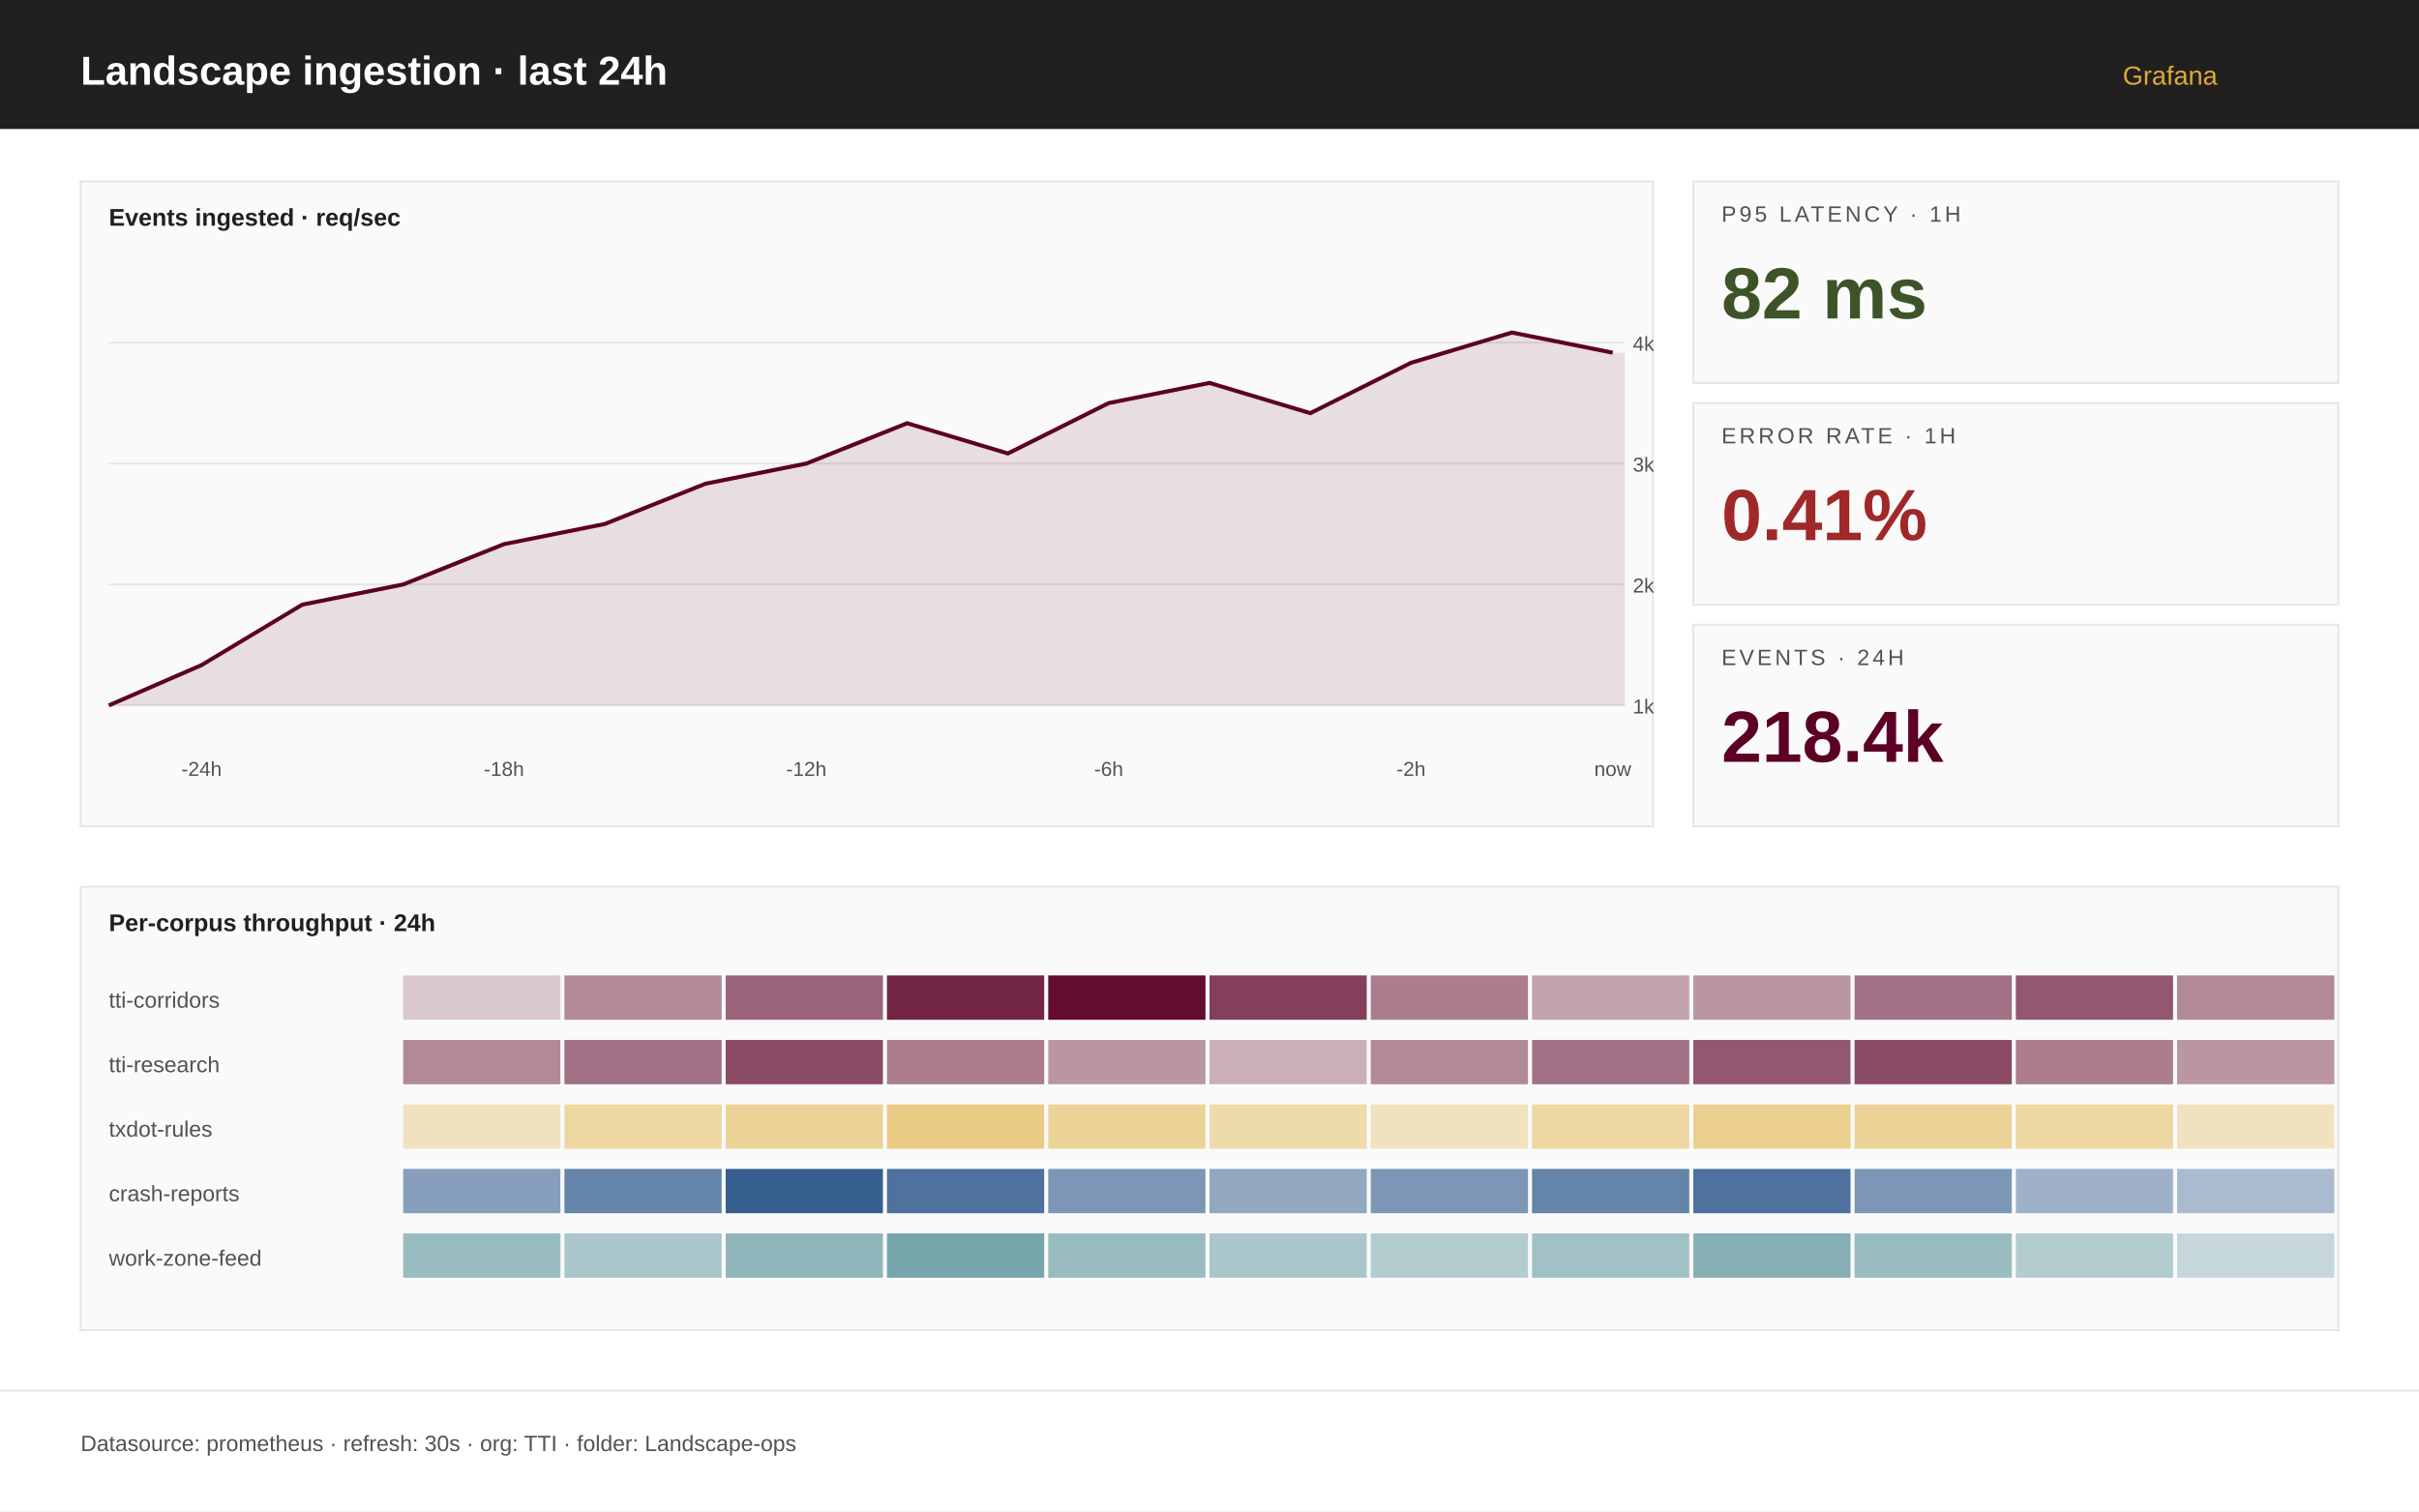
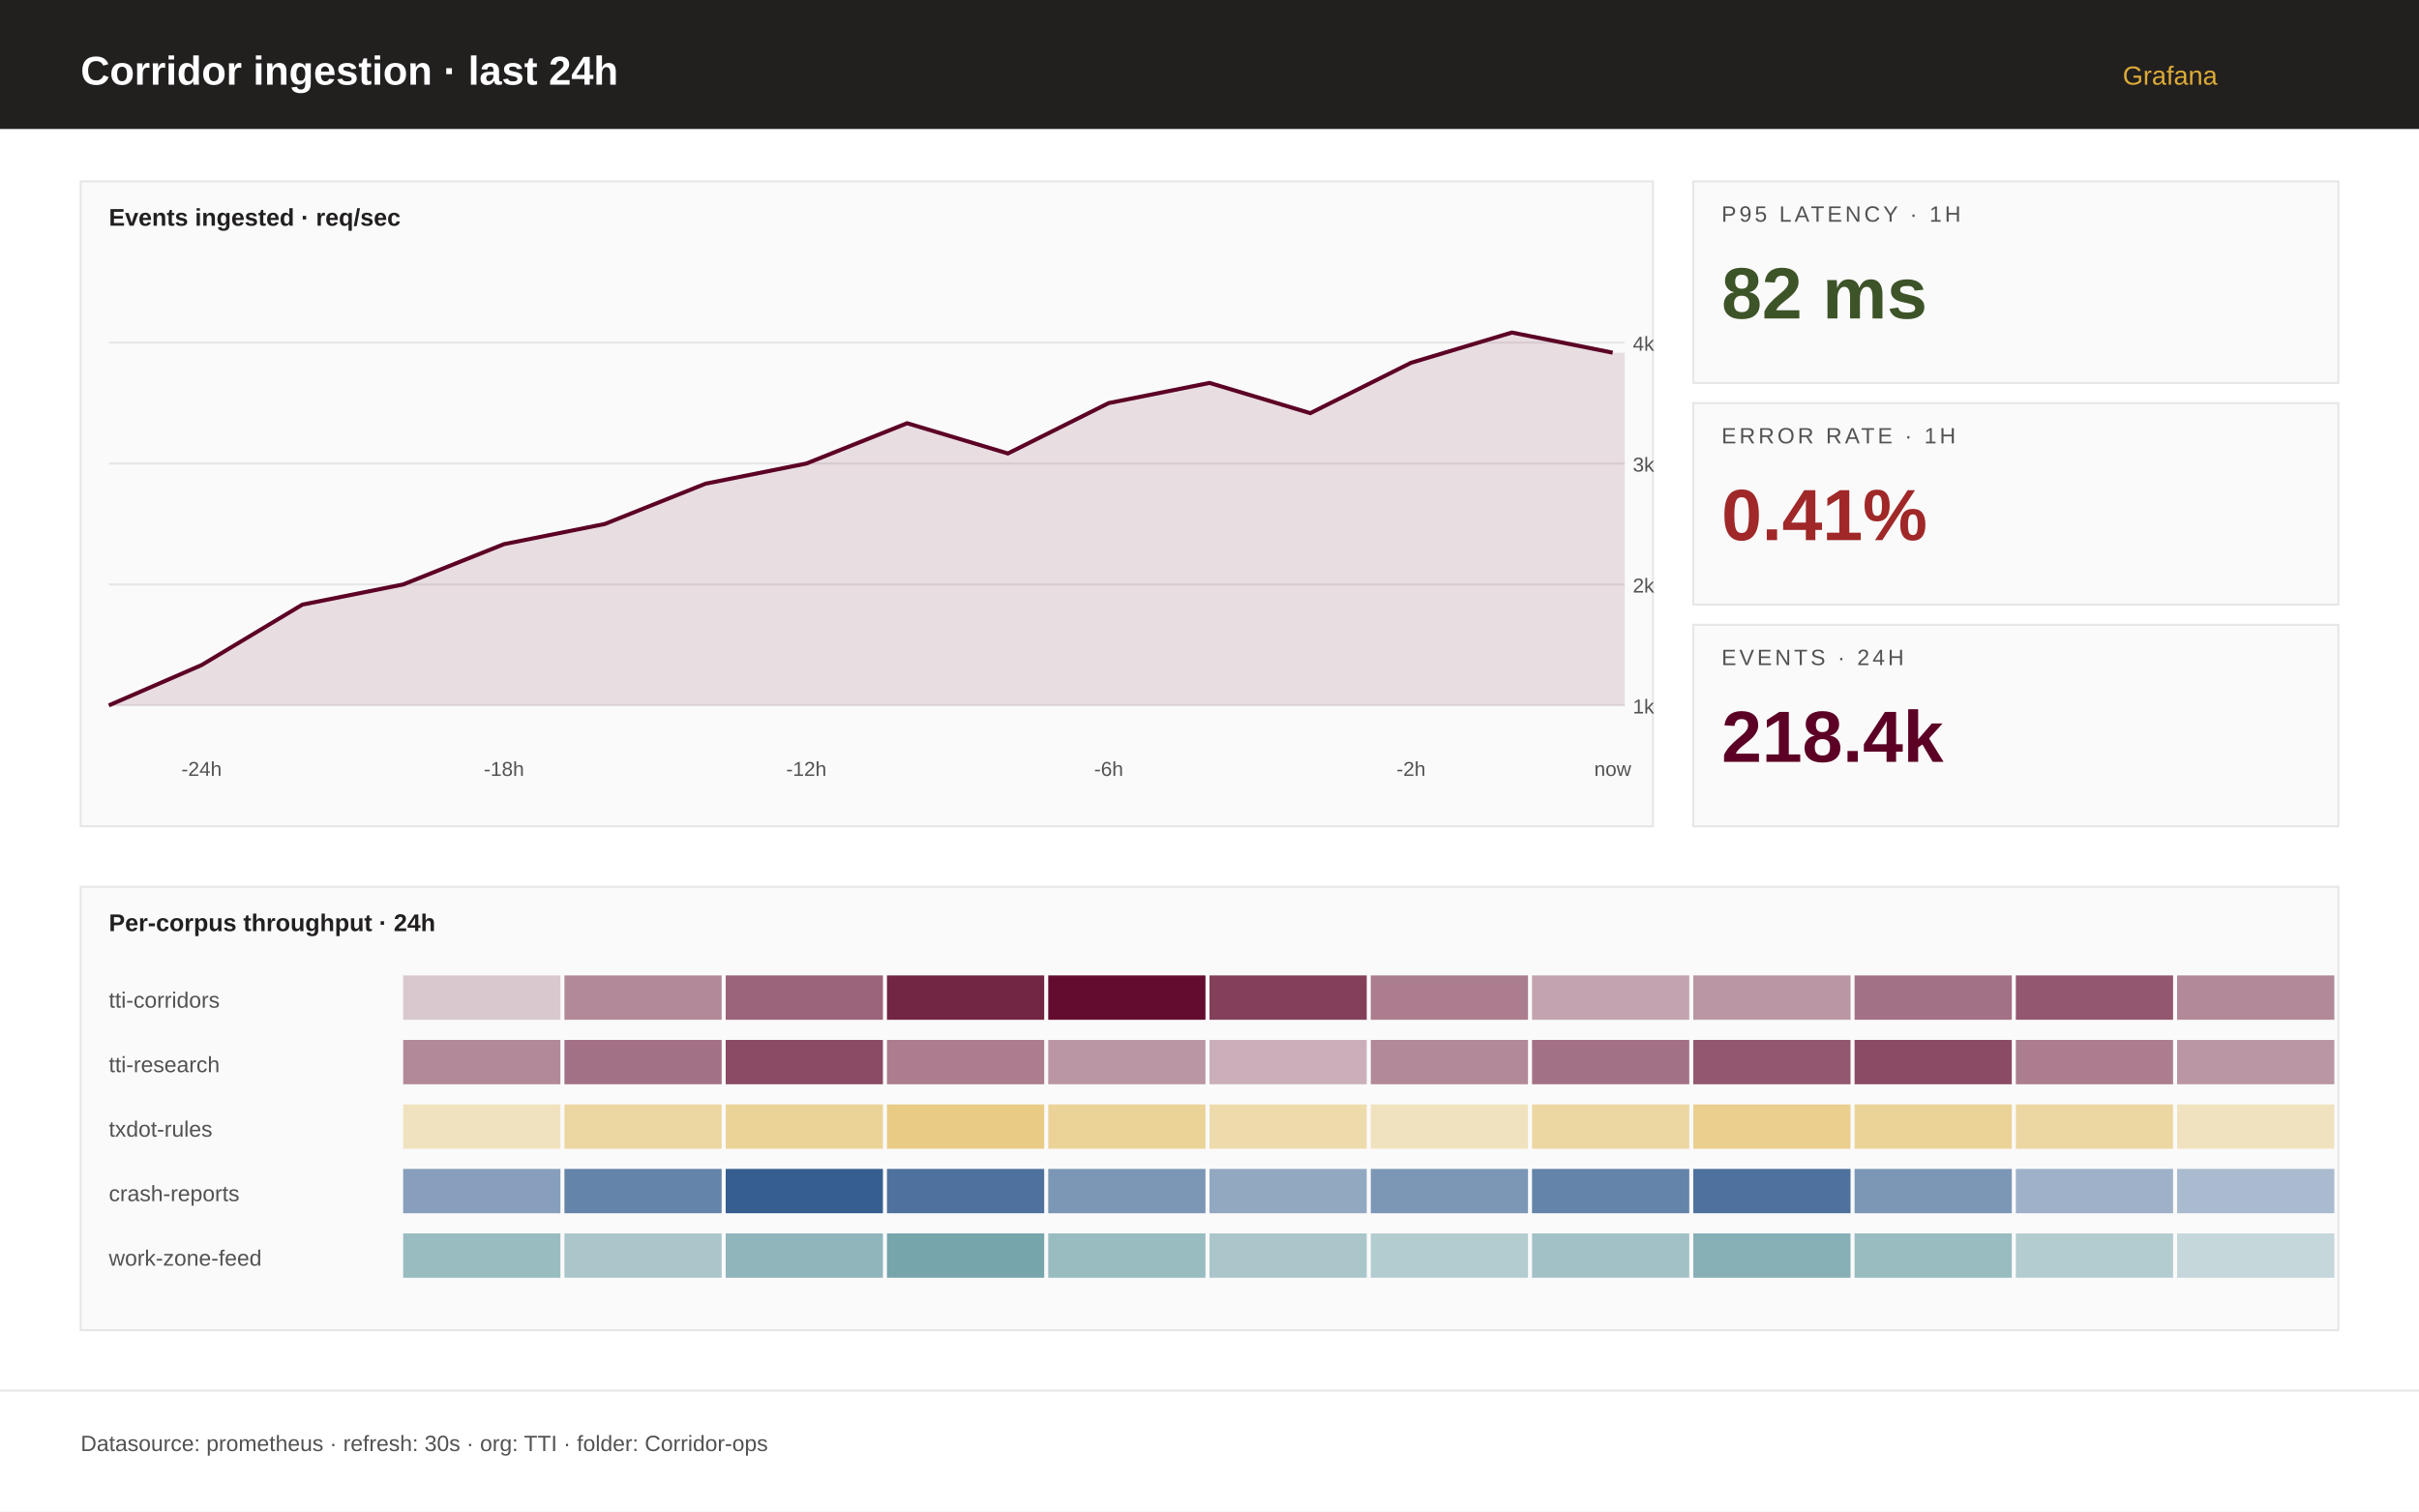
<svg xmlns="http://www.w3.org/2000/svg" viewBox="0 0 1200 750" preserveAspectRatio="xMidYMid meet">
  <rect width="1200" height="750" fill="#FFFFFF" />
  <rect x="0" y="0" width="1200" height="64" fill="#221F1F" />
-   <text x="40" y="42" font-family="Arial, sans-serif" font-size="20" font-weight="700" fill="#FFFFFF">Landscape ingestion · last 24h</text>
+   <text x="40" y="42" font-family="Arial, sans-serif" font-size="20" font-weight="700" fill="#FFFFFF">Corridor ingestion · last 24h</text>
  <text x="1100" y="42" font-family="Arial, sans-serif" font-size="13" font-weight="500" fill="#DDAC37" text-anchor="end">Grafana</text>
  <g transform="translate(40 90)">
    <rect x="0" y="0" width="780" height="320" fill="#FAFAFA" stroke="#E7E6E6" />
    <text x="14" y="22" font-family="Arial, sans-serif" font-size="12" font-weight="600" fill="#221F1F">Events ingested · req/sec</text>
    <g stroke="#E7E6E6">
      <line x1="14" y1="80" x2="766" y2="80" />
      <line x1="14" y1="140" x2="766" y2="140" />
      <line x1="14" y1="200" x2="766" y2="200" />
      <line x1="14" y1="260" x2="766" y2="260" />
    </g>
    <path d="M 14,260 L 60,240 L 110,210 L 160,200 L 210,180 L 260,170 L 310,150 L 360,140 L 410,120 L 460,135 L 510,110 L 560,100 L 610,115 L 660,90 L 710,75 L 760,85 L 766,85 L 766,260 Z" fill="#5C0025" fill-opacity="0.12" stroke="none" />
    <polyline points="14,260 60,240 110,210 160,200 210,180 260,170 310,150 360,140 410,120 460,135 510,110 560,100 610,115 660,90 710,75 760,85" fill="none" stroke="#5C0025" stroke-width="2" />
    <g font-family="Arial, sans-serif" font-size="10" fill="#525252">
      <text x="770" y="84">  4k</text>
      <text x="770" y="144"> 3k</text>
      <text x="770" y="204"> 2k</text>
      <text x="770" y="264"> 1k</text>
    </g>
    <g font-family="Arial, sans-serif" font-size="10" fill="#525252" text-anchor="middle">
      <text x="60" y="295">-24h</text>
      <text x="210" y="295">-18h</text>
      <text x="360" y="295">-12h</text>
      <text x="510" y="295">-6h</text>
      <text x="660" y="295">-2h</text>
      <text x="760" y="295">now</text>
    </g>
  </g>
  <g transform="translate(840 90)">
    <rect x="0" y="0" width="320" height="100" fill="#FAFAFA" stroke="#E7E6E6" />
    <text x="14" y="20" font-family="Arial, sans-serif" font-size="11" fill="#525252" letter-spacing="1.5">P95 LATENCY · 1H</text>
    <text x="14" y="68" font-family="Arial, sans-serif" font-size="36" font-weight="700" fill="#3D5328">82 ms</text>
    <rect x="0" y="110" width="320" height="100" fill="#FAFAFA" stroke="#E7E6E6" />
    <text x="14" y="130" font-family="Arial, sans-serif" font-size="11" fill="#525252" letter-spacing="1.5">ERROR RATE · 1H</text>
    <text x="14" y="178" font-family="Arial, sans-serif" font-size="36" font-weight="700" fill="#A02828">0.41%</text>
    <rect x="0" y="220" width="320" height="100" fill="#FAFAFA" stroke="#E7E6E6" />
    <text x="14" y="240" font-family="Arial, sans-serif" font-size="11" fill="#525252" letter-spacing="1.5">EVENTS · 24H</text>
    <text x="14" y="288" font-family="Arial, sans-serif" font-size="36" font-weight="700" fill="#5C0025">218.4k</text>
  </g>
  <g transform="translate(40 440)">
    <rect x="0" y="0" width="1120" height="220" fill="#FAFAFA" stroke="#E7E6E6" />
    <text x="14" y="22" font-family="Arial, sans-serif" font-size="12" font-weight="600" fill="#221F1F">Per-corpus throughput · 24h</text>
    <g>
      <text x="14" y="60" font-family="Arial, sans-serif" font-size="11" fill="#525252">tti-corridors</text>
      <text x="14" y="92" font-family="Arial, sans-serif" font-size="11" fill="#525252">tti-research</text>
      <text x="14" y="124" font-family="Arial, sans-serif" font-size="11" fill="#525252">txdot-rules</text>
      <text x="14" y="156" font-family="Arial, sans-serif" font-size="11" fill="#525252">crash-reports</text>
      <text x="14" y="188" font-family="Arial, sans-serif" font-size="11" fill="#525252">work-zone-feed</text>
    </g>
    <g transform="translate(160 44)">
      <rect x="0" y="0" width="78" height="22" fill="#5C0025" fill-opacity="0.20" />
      <rect x="80" y="0" width="78" height="22" fill="#5C0025" fill-opacity="0.45" />
      <rect x="160" y="0" width="78" height="22" fill="#5C0025" fill-opacity="0.60" />
      <rect x="240" y="0" width="78" height="22" fill="#5C0025" fill-opacity="0.85" />
      <rect x="320" y="0" width="78" height="22" fill="#5C0025" fill-opacity="0.95" />
      <rect x="400" y="0" width="78" height="22" fill="#5C0025" fill-opacity="0.75" />
      <rect x="480" y="0" width="78" height="22" fill="#5C0025" fill-opacity="0.50" />
      <rect x="560" y="0" width="78" height="22" fill="#5C0025" fill-opacity="0.35" />
      <rect x="640" y="0" width="78" height="22" fill="#5C0025" fill-opacity="0.40" />
      <rect x="720" y="0" width="78" height="22" fill="#5C0025" fill-opacity="0.55" />
      <rect x="800" y="0" width="78" height="22" fill="#5C0025" fill-opacity="0.65" />
      <rect x="880" y="0" width="78" height="22" fill="#5C0025" fill-opacity="0.45" />
      <rect x="0" y="32" width="78" height="22" fill="#5C0025" fill-opacity="0.45" />
      <rect x="80" y="32" width="78" height="22" fill="#5C0025" fill-opacity="0.55" />
      <rect x="160" y="32" width="78" height="22" fill="#5C0025" fill-opacity="0.70" />
      <rect x="240" y="32" width="78" height="22" fill="#5C0025" fill-opacity="0.50" />
      <rect x="320" y="32" width="78" height="22" fill="#5C0025" fill-opacity="0.40" />
      <rect x="400" y="32" width="78" height="22" fill="#5C0025" fill-opacity="0.30" />
      <rect x="480" y="32" width="78" height="22" fill="#5C0025" fill-opacity="0.45" />
      <rect x="560" y="32" width="78" height="22" fill="#5C0025" fill-opacity="0.55" />
      <rect x="640" y="32" width="78" height="22" fill="#5C0025" fill-opacity="0.65" />
      <rect x="720" y="32" width="78" height="22" fill="#5C0025" fill-opacity="0.70" />
      <rect x="800" y="32" width="78" height="22" fill="#5C0025" fill-opacity="0.50" />
      <rect x="880" y="32" width="78" height="22" fill="#5C0025" fill-opacity="0.40" />
      <rect x="0" y="64" width="78" height="22" fill="#DDAC37" fill-opacity="0.30" />
      <rect x="80" y="64" width="78" height="22" fill="#DDAC37" fill-opacity="0.45" />
      <rect x="160" y="64" width="78" height="22" fill="#DDAC37" fill-opacity="0.50" />
      <rect x="240" y="64" width="78" height="22" fill="#DDAC37" fill-opacity="0.60" />
      <rect x="320" y="64" width="78" height="22" fill="#DDAC37" fill-opacity="0.50" />
      <rect x="400" y="64" width="78" height="22" fill="#DDAC37" fill-opacity="0.40" />
      <rect x="480" y="64" width="78" height="22" fill="#DDAC37" fill-opacity="0.30" />
      <rect x="560" y="64" width="78" height="22" fill="#DDAC37" fill-opacity="0.45" />
      <rect x="640" y="64" width="78" height="22" fill="#DDAC37" fill-opacity="0.55" />
      <rect x="720" y="64" width="78" height="22" fill="#DDAC37" fill-opacity="0.50" />
      <rect x="800" y="64" width="78" height="22" fill="#DDAC37" fill-opacity="0.45" />
      <rect x="880" y="64" width="78" height="22" fill="#DDAC37" fill-opacity="0.30" />
      <rect x="0" y="96" width="78" height="22" fill="#15457E" fill-opacity="0.50" />
      <rect x="80" y="96" width="78" height="22" fill="#15457E" fill-opacity="0.65" />
      <rect x="160" y="96" width="78" height="22" fill="#15457E" fill-opacity="0.85" />
      <rect x="240" y="96" width="78" height="22" fill="#15457E" fill-opacity="0.75" />
      <rect x="320" y="96" width="78" height="22" fill="#15457E" fill-opacity="0.55" />
      <rect x="400" y="96" width="78" height="22" fill="#15457E" fill-opacity="0.45" />
      <rect x="480" y="96" width="78" height="22" fill="#15457E" fill-opacity="0.55" />
      <rect x="560" y="96" width="78" height="22" fill="#15457E" fill-opacity="0.65" />
      <rect x="640" y="96" width="78" height="22" fill="#15457E" fill-opacity="0.75" />
      <rect x="720" y="96" width="78" height="22" fill="#15457E" fill-opacity="0.55" />
      <rect x="800" y="96" width="78" height="22" fill="#15457E" fill-opacity="0.40" />
      <rect x="880" y="96" width="78" height="22" fill="#15457E" fill-opacity="0.35" />
      <rect x="0" y="128" width="78" height="22" fill="#4A8892" fill-opacity="0.55" />
      <rect x="80" y="128" width="78" height="22" fill="#4A8892" fill-opacity="0.45" />
      <rect x="160" y="128" width="78" height="22" fill="#4A8892" fill-opacity="0.60" />
      <rect x="240" y="128" width="78" height="22" fill="#4A8892" fill-opacity="0.75" />
      <rect x="320" y="128" width="78" height="22" fill="#4A8892" fill-opacity="0.55" />
      <rect x="400" y="128" width="78" height="22" fill="#4A8892" fill-opacity="0.45" />
      <rect x="480" y="128" width="78" height="22" fill="#4A8892" fill-opacity="0.40" />
      <rect x="560" y="128" width="78" height="22" fill="#4A8892" fill-opacity="0.50" />
      <rect x="640" y="128" width="78" height="22" fill="#4A8892" fill-opacity="0.65" />
      <rect x="720" y="128" width="78" height="22" fill="#4A8892" fill-opacity="0.55" />
      <rect x="800" y="128" width="78" height="22" fill="#4A8892" fill-opacity="0.40" />
      <rect x="880" y="128" width="78" height="22" fill="#4A8892" fill-opacity="0.30" />
    </g>
  </g>
  <line x1="0" y1="690" x2="1200" y2="690" stroke="#E7E6E6" stroke-width="1" />
-   <text x="40" y="720" font-family="Arial, sans-serif" font-size="11" fill="#525252">Datasource: prometheus · refresh: 30s · org: TTI · folder: Landscape-ops</text>
+   <text x="40" y="720" font-family="Arial, sans-serif" font-size="11" fill="#525252">Datasource: prometheus · refresh: 30s · org: TTI · folder: Corridor-ops</text>
</svg>
